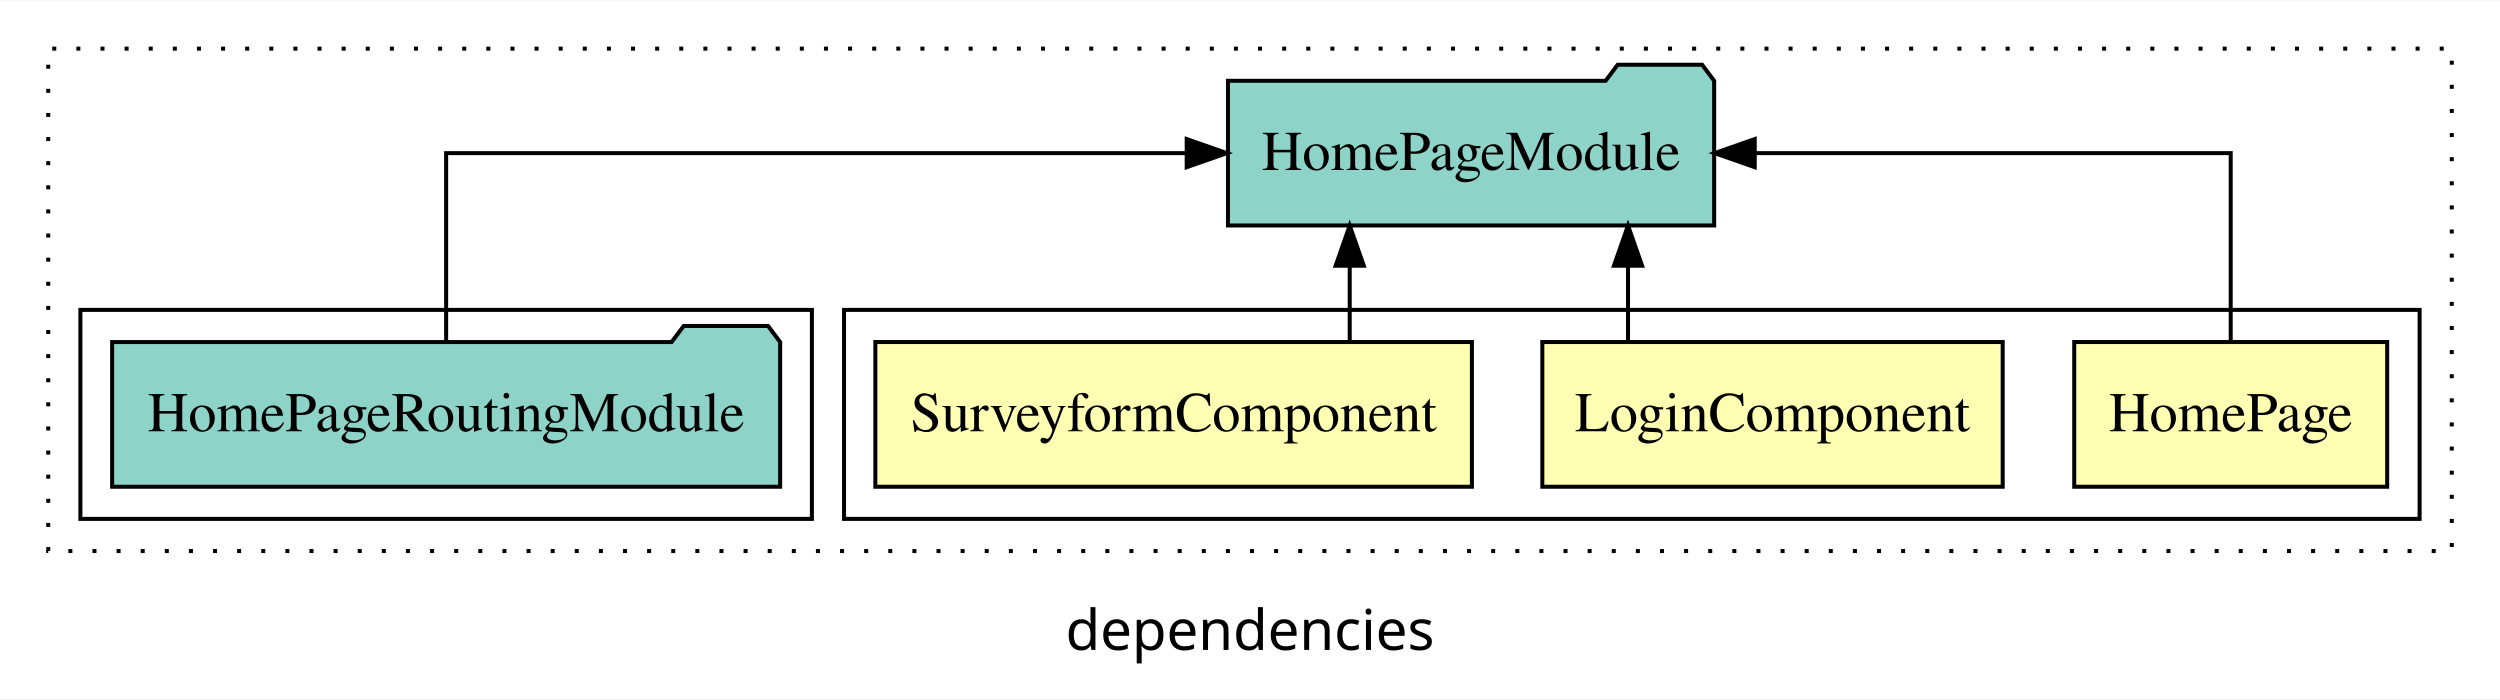
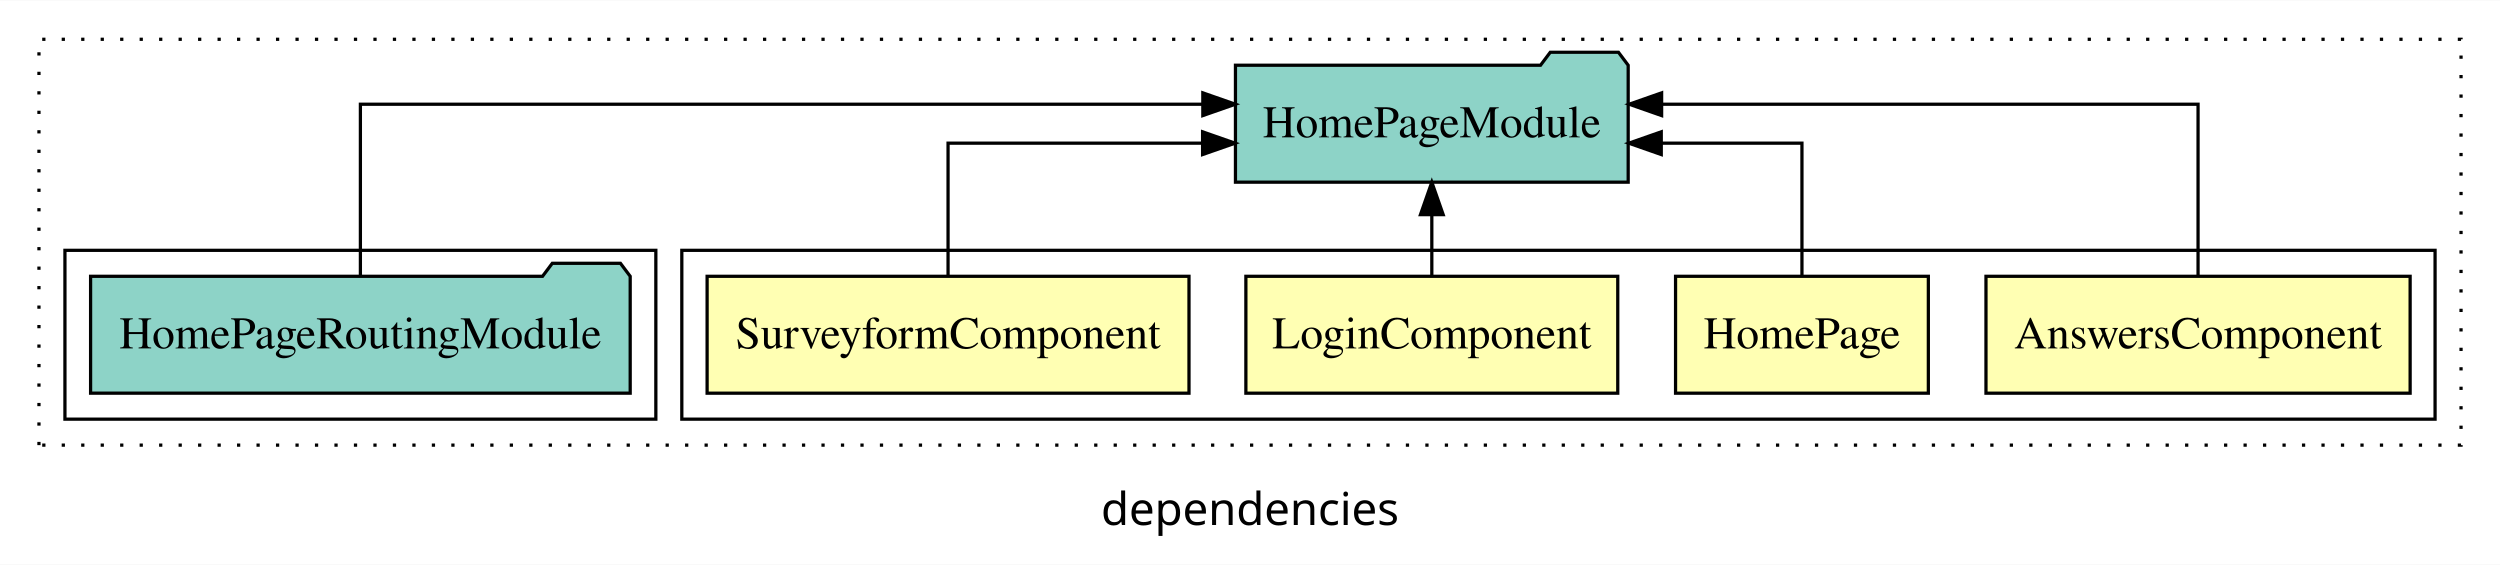
- <svg xmlns="http://www.w3.org/2000/svg" width="622pt" height="174pt" viewBox="0.00 0.00 622.00 173.80">
+ <svg xmlns="http://www.w3.org/2000/svg" width="770pt" height="174pt" viewBox="0.00 0.00 770.00 173.80">
  <g id="graph0" class="graph" transform="scale(1 1) rotate(0) translate(4 169.8)">
-     <polygon fill="white" stroke="transparent" points="-4,4 -4,-169.8 618,-169.8 618,4 -4,4" />
-     <text text-anchor="middle" x="307" y="-8.2" font-family="sans-serif" font-size="14.00">dependencies</text>
+     <polygon fill="white" stroke="transparent" points="-4,4 -4,-169.8 766,-169.8 766,4 -4,4" />
+     <text text-anchor="middle" x="381" y="-8.2" font-family="sans-serif" font-size="14.00">dependencies</text>
    <g id="clust1" class="cluster">
-       <polygon fill="none" stroke="black" stroke-dasharray="1,5" points="8,-32.8 8,-157.8 606,-157.8 606,-32.8 8,-32.8" />
+       <polygon fill="none" stroke="black" stroke-dasharray="1,5" points="8,-32.8 8,-157.8 754,-157.8 754,-32.8 8,-32.8" />
    </g>
    <g id="clust2" class="cluster">
-       <polygon fill="none" stroke="black" points="206,-40.8 206,-92.8 598,-92.8 598,-40.8 206,-40.8" />
+       <polygon fill="none" stroke="black" points="206,-40.8 206,-92.8 746,-92.8 746,-40.8 206,-40.8" />
    </g>
-     <g id="clust6" class="cluster">
+     <g id="clust7" class="cluster">
      <polygon fill="none" stroke="black" points="16,-40.8 16,-92.8 198,-92.8 198,-40.8 16,-40.8" />
    </g>
    <g id="node1" class="node">
+       <polygon fill="#ffffb3" stroke="black" points="738.32,-84.8 607.68,-84.8 607.68,-48.8 738.32,-48.8 738.32,-84.8" />
+       <text text-anchor="middle" x="673" y="-62.6" font-family="Times,serif" font-size="14.00">AnswersComponent</text>
+     </g>
+     <g id="node5" class="node">
+       <polygon fill="#8dd3c7" stroke="black" points="497.48,-149.8 494.48,-153.8 473.48,-153.8 470.48,-149.8 376.52,-149.8 376.52,-113.8 497.48,-113.8 497.48,-149.8" />
+       <text text-anchor="middle" x="437" y="-127.6" font-family="Times,serif" font-size="14.00">HomePageModule</text>
+     </g>
+     <g id="edge1" class="edge">
+       <path fill="none" stroke="black" d="M673,-85.08C673,-106.12 673,-137.8 673,-137.8 673,-137.8 507.78,-137.8 507.78,-137.8" />
+       <polygon fill="black" stroke="black" points="507.78,-134.3 497.78,-137.8 507.78,-141.3 507.78,-134.3" />
+     </g>
+     <g id="node2" class="node">
      <polygon fill="#ffffb3" stroke="black" points="589.93,-84.8 512.07,-84.8 512.07,-48.8 589.93,-48.8 589.93,-84.8" />
      <text text-anchor="middle" x="551" y="-62.6" font-family="Times,serif" font-size="14.00">HomePage</text>
    </g>
-     <g id="node4" class="node">
-       <polygon fill="#8dd3c7" stroke="black" points="422.48,-149.8 419.48,-153.8 398.48,-153.8 395.48,-149.8 301.52,-149.8 301.52,-113.8 422.48,-113.8 422.48,-149.8" />
-       <text text-anchor="middle" x="362" y="-127.6" font-family="Times,serif" font-size="14.00">HomePageModule</text>
+     <g id="edge2" class="edge">
+       <path fill="none" stroke="black" d="M551,-84.82C551,-102.17 551,-125.8 551,-125.8 551,-125.8 507.67,-125.8 507.67,-125.8" />
+       <polygon fill="black" stroke="black" points="507.67,-122.3 497.67,-125.8 507.67,-129.3 507.67,-122.3" />
    </g>
-     <g id="edge1" class="edge">
-       <path fill="none" stroke="black" d="M551,-84.91C551,-104.14 551,-131.8 551,-131.8 551,-131.8 432.58,-131.8 432.58,-131.8" />
-       <polygon fill="black" stroke="black" points="432.58,-128.3 422.58,-131.8 432.58,-135.3 432.58,-128.3" />
-     </g>
-     <g id="node2" class="node">
+     <g id="node3" class="node">
      <polygon fill="#ffffb3" stroke="black" points="494.27,-84.8 379.73,-84.8 379.73,-48.8 494.27,-48.8 494.27,-84.8" />
      <text text-anchor="middle" x="437" y="-62.6" font-family="Times,serif" font-size="14.00">LoginComponent</text>
    </g>
-     <g id="edge2" class="edge">
-       <path fill="none" stroke="black" d="M401.05,-84.91C401.05,-84.91 401.05,-103.79 401.05,-103.79" />
-       <polygon fill="black" stroke="black" points="397.55,-103.79 401.05,-113.79 404.55,-103.79 397.55,-103.79" />
+     <g id="edge3" class="edge">
+       <path fill="none" stroke="black" d="M437,-84.91C437,-84.91 437,-103.79 437,-103.79" />
+       <polygon fill="black" stroke="black" points="433.5,-103.79 437,-113.79 440.5,-103.79 433.5,-103.79" />
    </g>
-     <g id="node3" class="node">
+     <g id="node4" class="node">
      <polygon fill="#ffffb3" stroke="black" points="362.21,-84.8 213.79,-84.8 213.79,-48.8 362.21,-48.8 362.21,-84.8" />
      <text text-anchor="middle" x="288" y="-62.6" font-family="Times,serif" font-size="14.00">SurveyformComponent</text>
    </g>
-     <g id="edge3" class="edge">
-       <path fill="none" stroke="black" d="M331.81,-84.91C331.81,-84.91 331.81,-103.79 331.81,-103.79" />
-       <polygon fill="black" stroke="black" points="328.31,-103.79 331.81,-113.79 335.31,-103.79 328.31,-103.79" />
+     <g id="edge4" class="edge">
+       <path fill="none" stroke="black" d="M288,-84.82C288,-102.17 288,-125.8 288,-125.8 288,-125.8 366.4,-125.8 366.4,-125.8" />
+       <polygon fill="black" stroke="black" points="366.4,-129.3 376.4,-125.8 366.4,-122.3 366.4,-129.3" />
    </g>
-     <g id="node5" class="node">
+     <g id="node6" class="node">
      <polygon fill="#8dd3c7" stroke="black" points="190.1,-84.8 187.1,-88.8 166.1,-88.8 163.1,-84.8 23.9,-84.8 23.9,-48.8 190.1,-48.8 190.1,-84.8" />
      <text text-anchor="middle" x="107" y="-62.6" font-family="Times,serif" font-size="14.00">HomePageRoutingModule</text>
    </g>
-     <g id="edge4" class="edge">
-       <path fill="none" stroke="black" d="M107,-84.91C107,-104.14 107,-131.8 107,-131.8 107,-131.8 291.25,-131.8 291.25,-131.8" />
-       <polygon fill="black" stroke="black" points="291.25,-135.3 301.25,-131.8 291.25,-128.3 291.25,-135.3" />
+     <g id="edge5" class="edge">
+       <path fill="none" stroke="black" d="M107,-85.08C107,-106.12 107,-137.8 107,-137.8 107,-137.8 366.47,-137.8 366.47,-137.8" />
+       <polygon fill="black" stroke="black" points="366.47,-141.3 376.47,-137.8 366.47,-134.3 366.47,-141.3" />
    </g>
  </g>
</svg>
